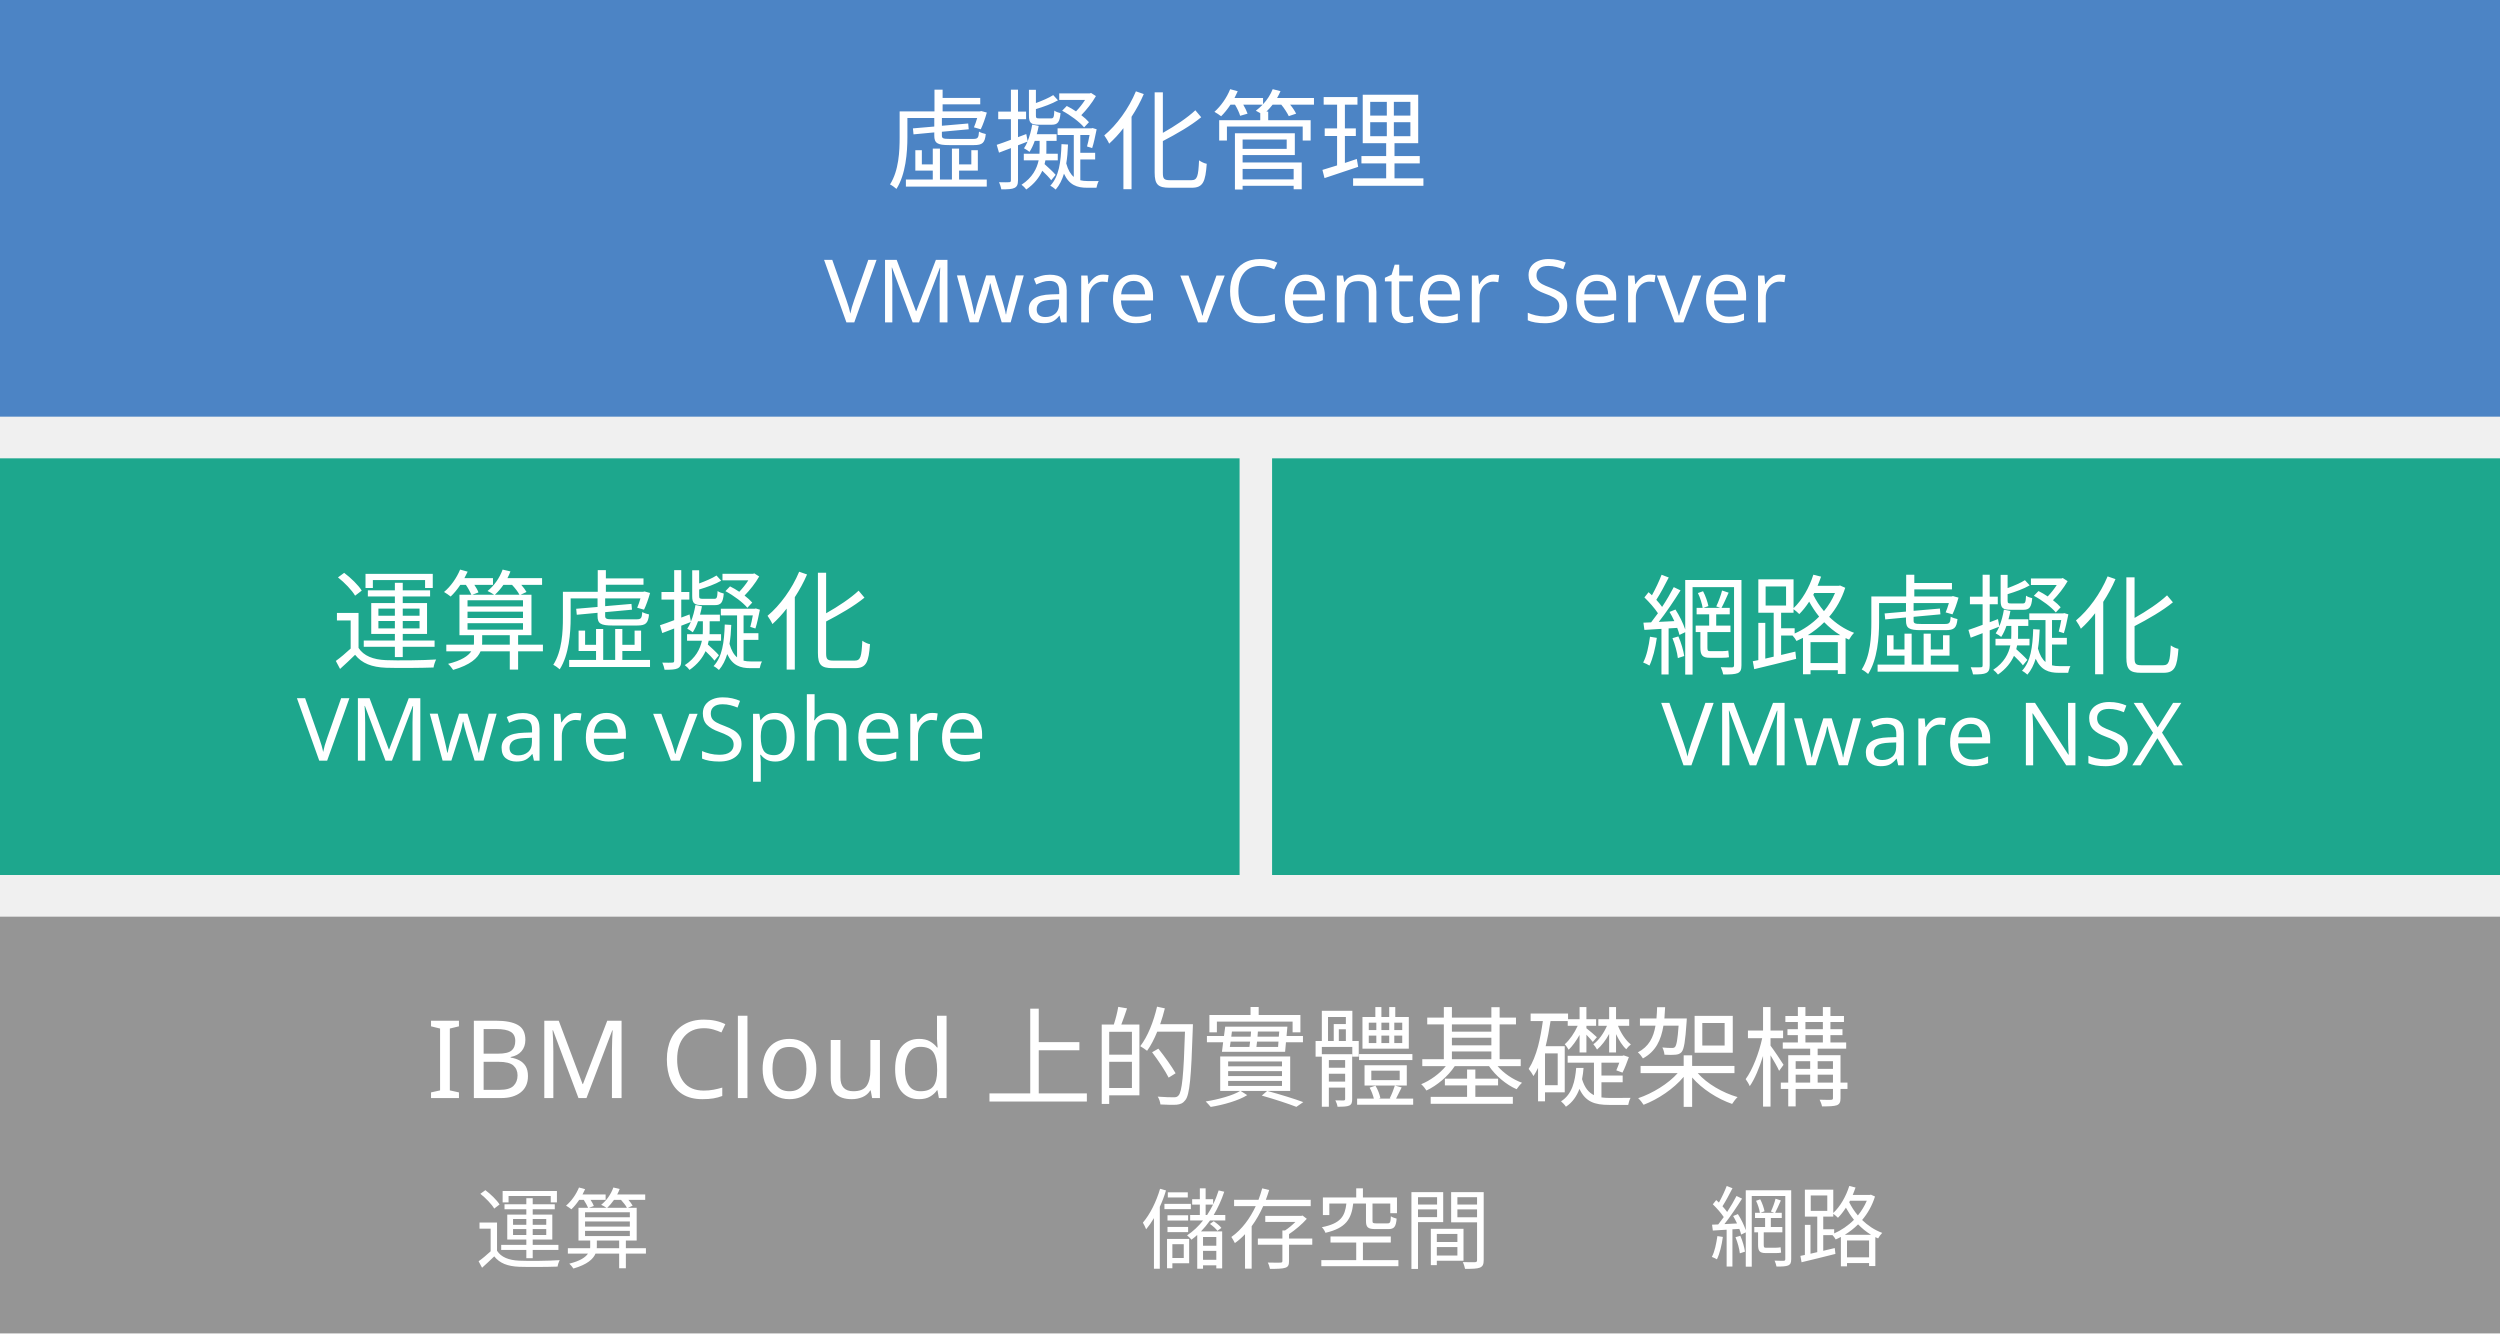
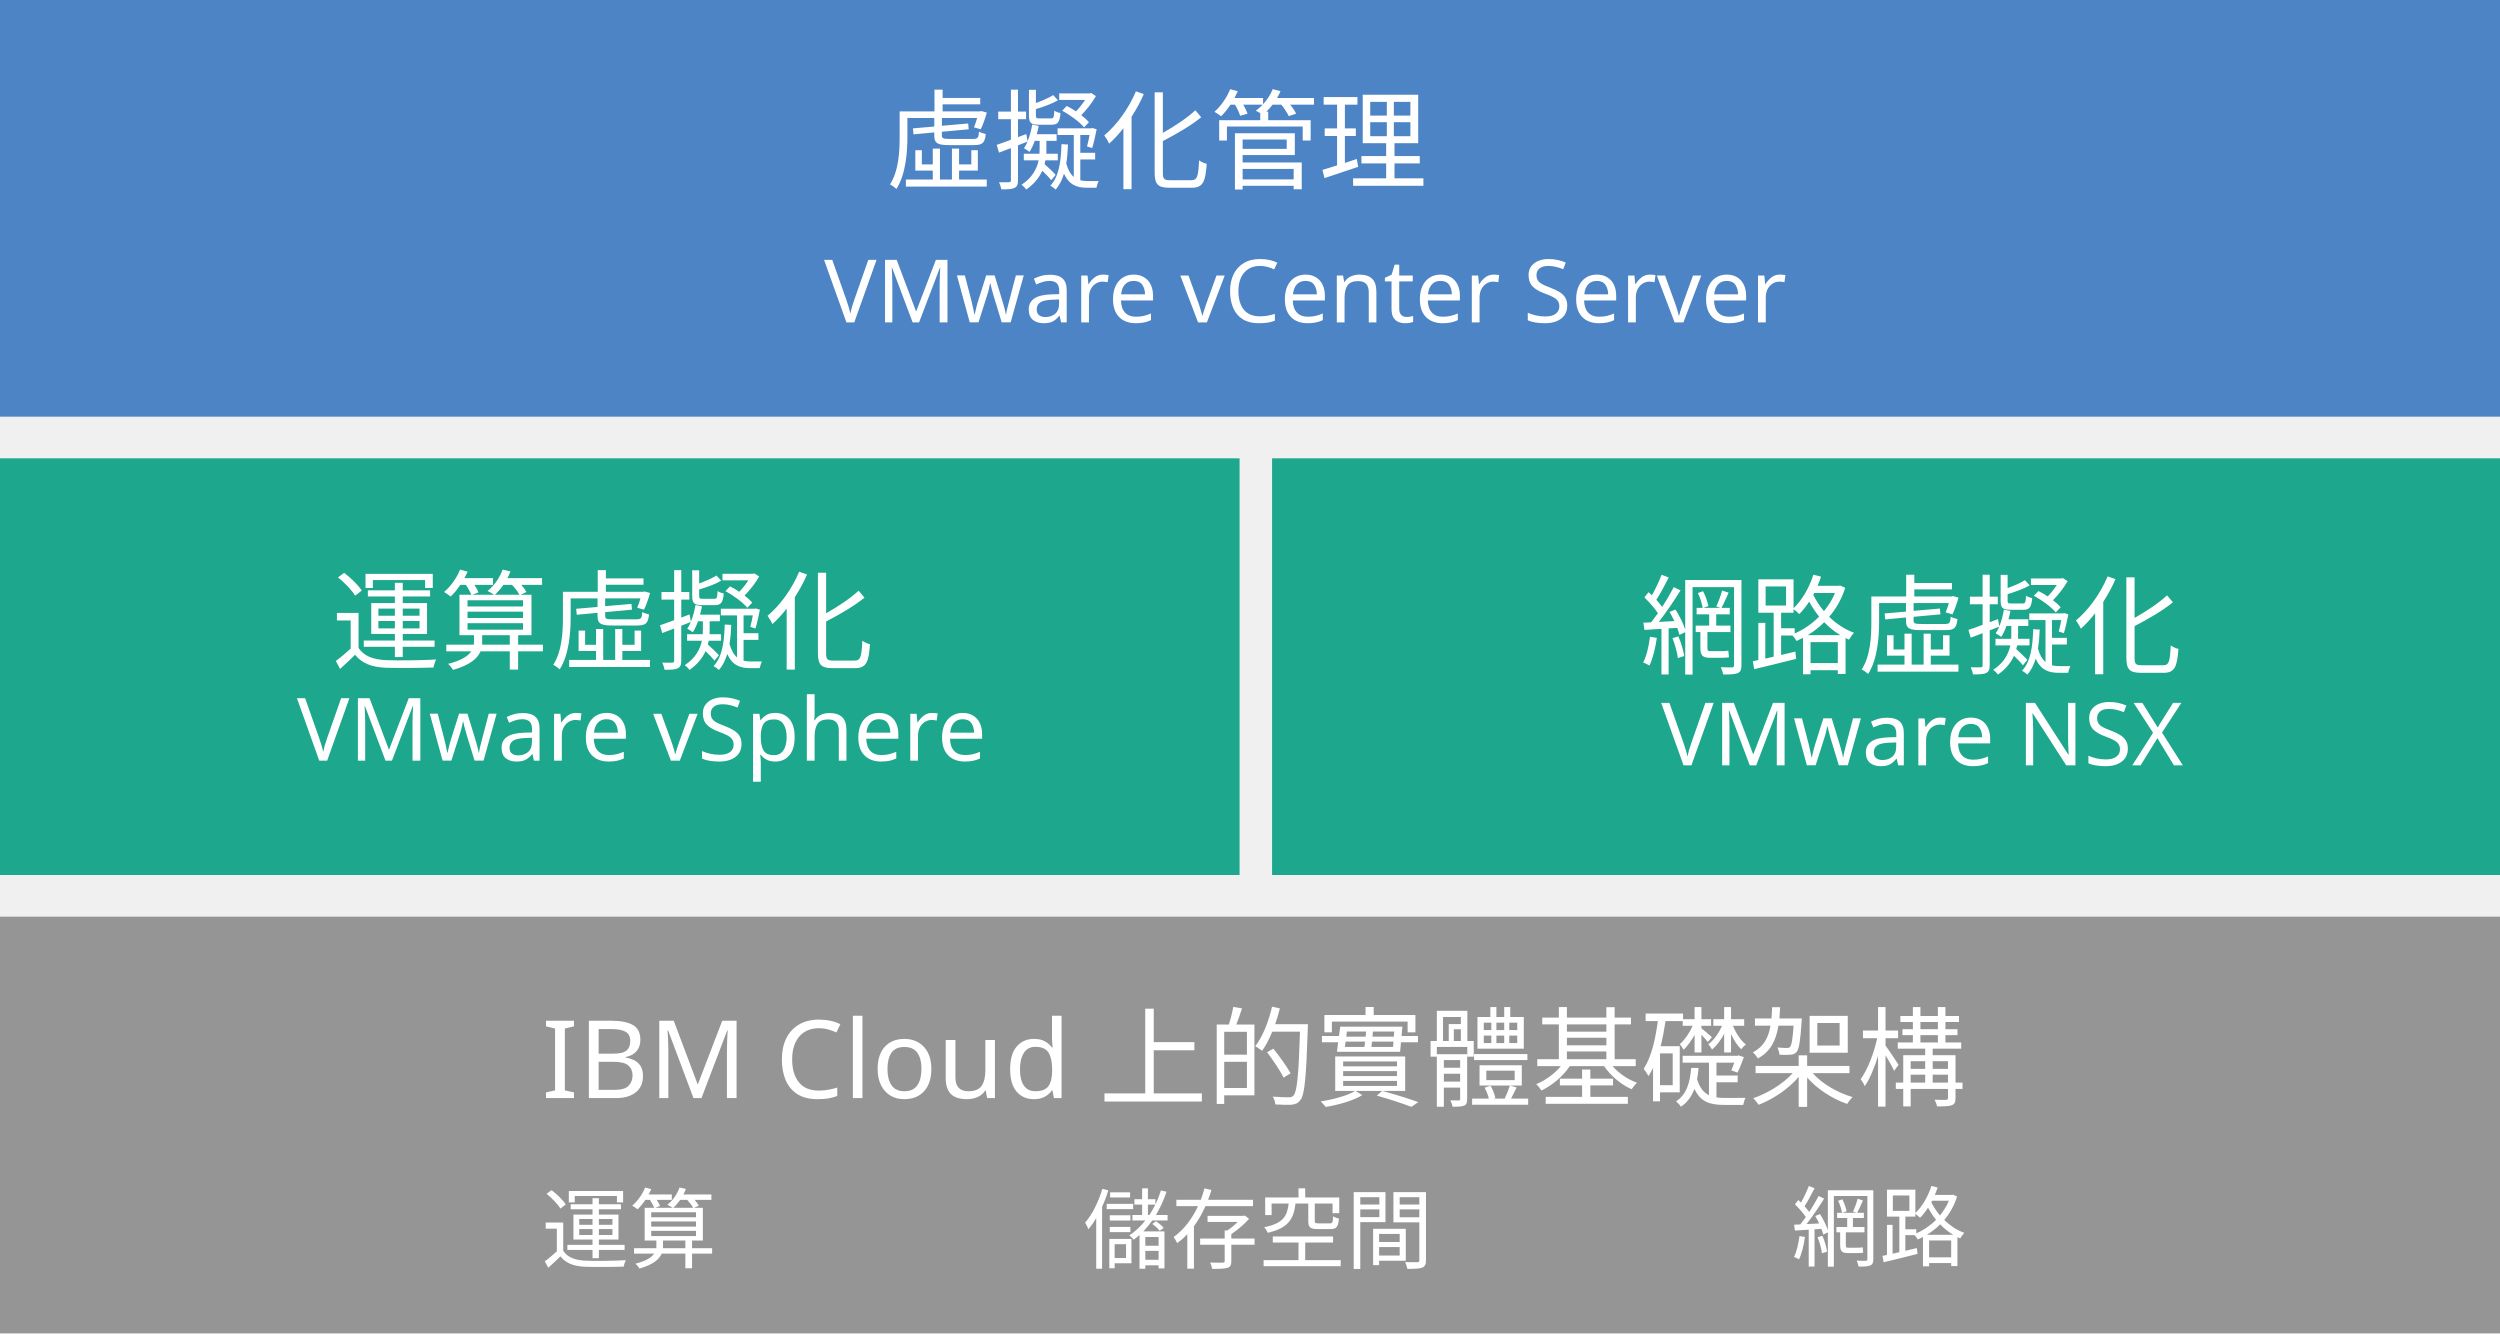
<svg xmlns="http://www.w3.org/2000/svg" version="1.1" id="Layer_1" x="0px" y="0px" viewBox="0 0 600 320" style="enable-background:new 0 0 600 320;" xml:space="preserve">
  <style type="text/css">
	.st0{fill:#4C84C5;}
	.st1{fill:#959595;}
	.st2{fill:#1DA78D;}
	.st3{fill:#FFFFFF;}
	.st4{font-family:'Roboto-Light';}
	.st5{font-size:26px;}
	.st6{font-size:21px;}
</style>
  <rect class="st0" width="600" height="100" />
  <rect y="220" class="st1" width="600" height="100" />
  <rect y="110" class="st2" width="297.5" height="100" />
  <rect x="305.3" y="110" class="st2" width="294.7" height="100" />
  <text transform="matrix(1 0 0 1 152.4775 43.3711)">
    <tspan x="60" y="0" class="st3 st4 st5">虛擬化管理</tspan>
    <tspan x="45.3" y="34" class="st3 st4 st6">VMware vCenter Server</tspan>
  </text>
  <text transform="matrix(1 0 0 1 19.6601 158.6688)">
    <tspan x="60" y="0" class="st3 st4 st5">運算虛擬化</tspan>
    <tspan x="51.6" y="23.9" class="st3 st4 st6">VMware vSphere</tspan>
  </text>
  <text transform="matrix(1 0 0 1 333.6861 159.7861)">
    <tspan x="60" y="0" class="st3 st4 st5">網路虛擬化</tspan>
    <tspan x="65" y="23.9" class="st3 st4 st6">VMware NSX </tspan>
  </text>
-   <text transform="matrix(1 0 0 1 102.3994 263.5371)">
+   <text transform="matrix(1 0 0 1 130 263.5371)">
    <tspan x="0" y="0" class="st3 st4 st5">IBM Cloud 上的實體基礎架構</tspan>
    <tspan x="390.7" y="0" class="st3 st4 st6"> </tspan>
  </text>
-   <text transform="matrix(1 0 0 1 410.2971 302.2838)" class="st3 st4 st6">網路</text>
-   <text transform="matrix(1 0 0 1 273.8523 302.8424)" class="st3 st4 st6">儲存空間</text>
-   <text transform="matrix(1 0 0 1 114.1154 302.7475)" class="st3 st4 st6">運算</text>
+   <text transform="matrix(1 0 0 1 430 302.2838)" class="st3 st4 st6">網路</text>
+   <text transform="matrix(1 0 0 1 260 302.8424)" class="st3 st4 st6">儲存空間</text>
+   <text transform="matrix(1 0 0 1 130 302.7475)" class="st3 st4 st6">運算</text>
</svg>
